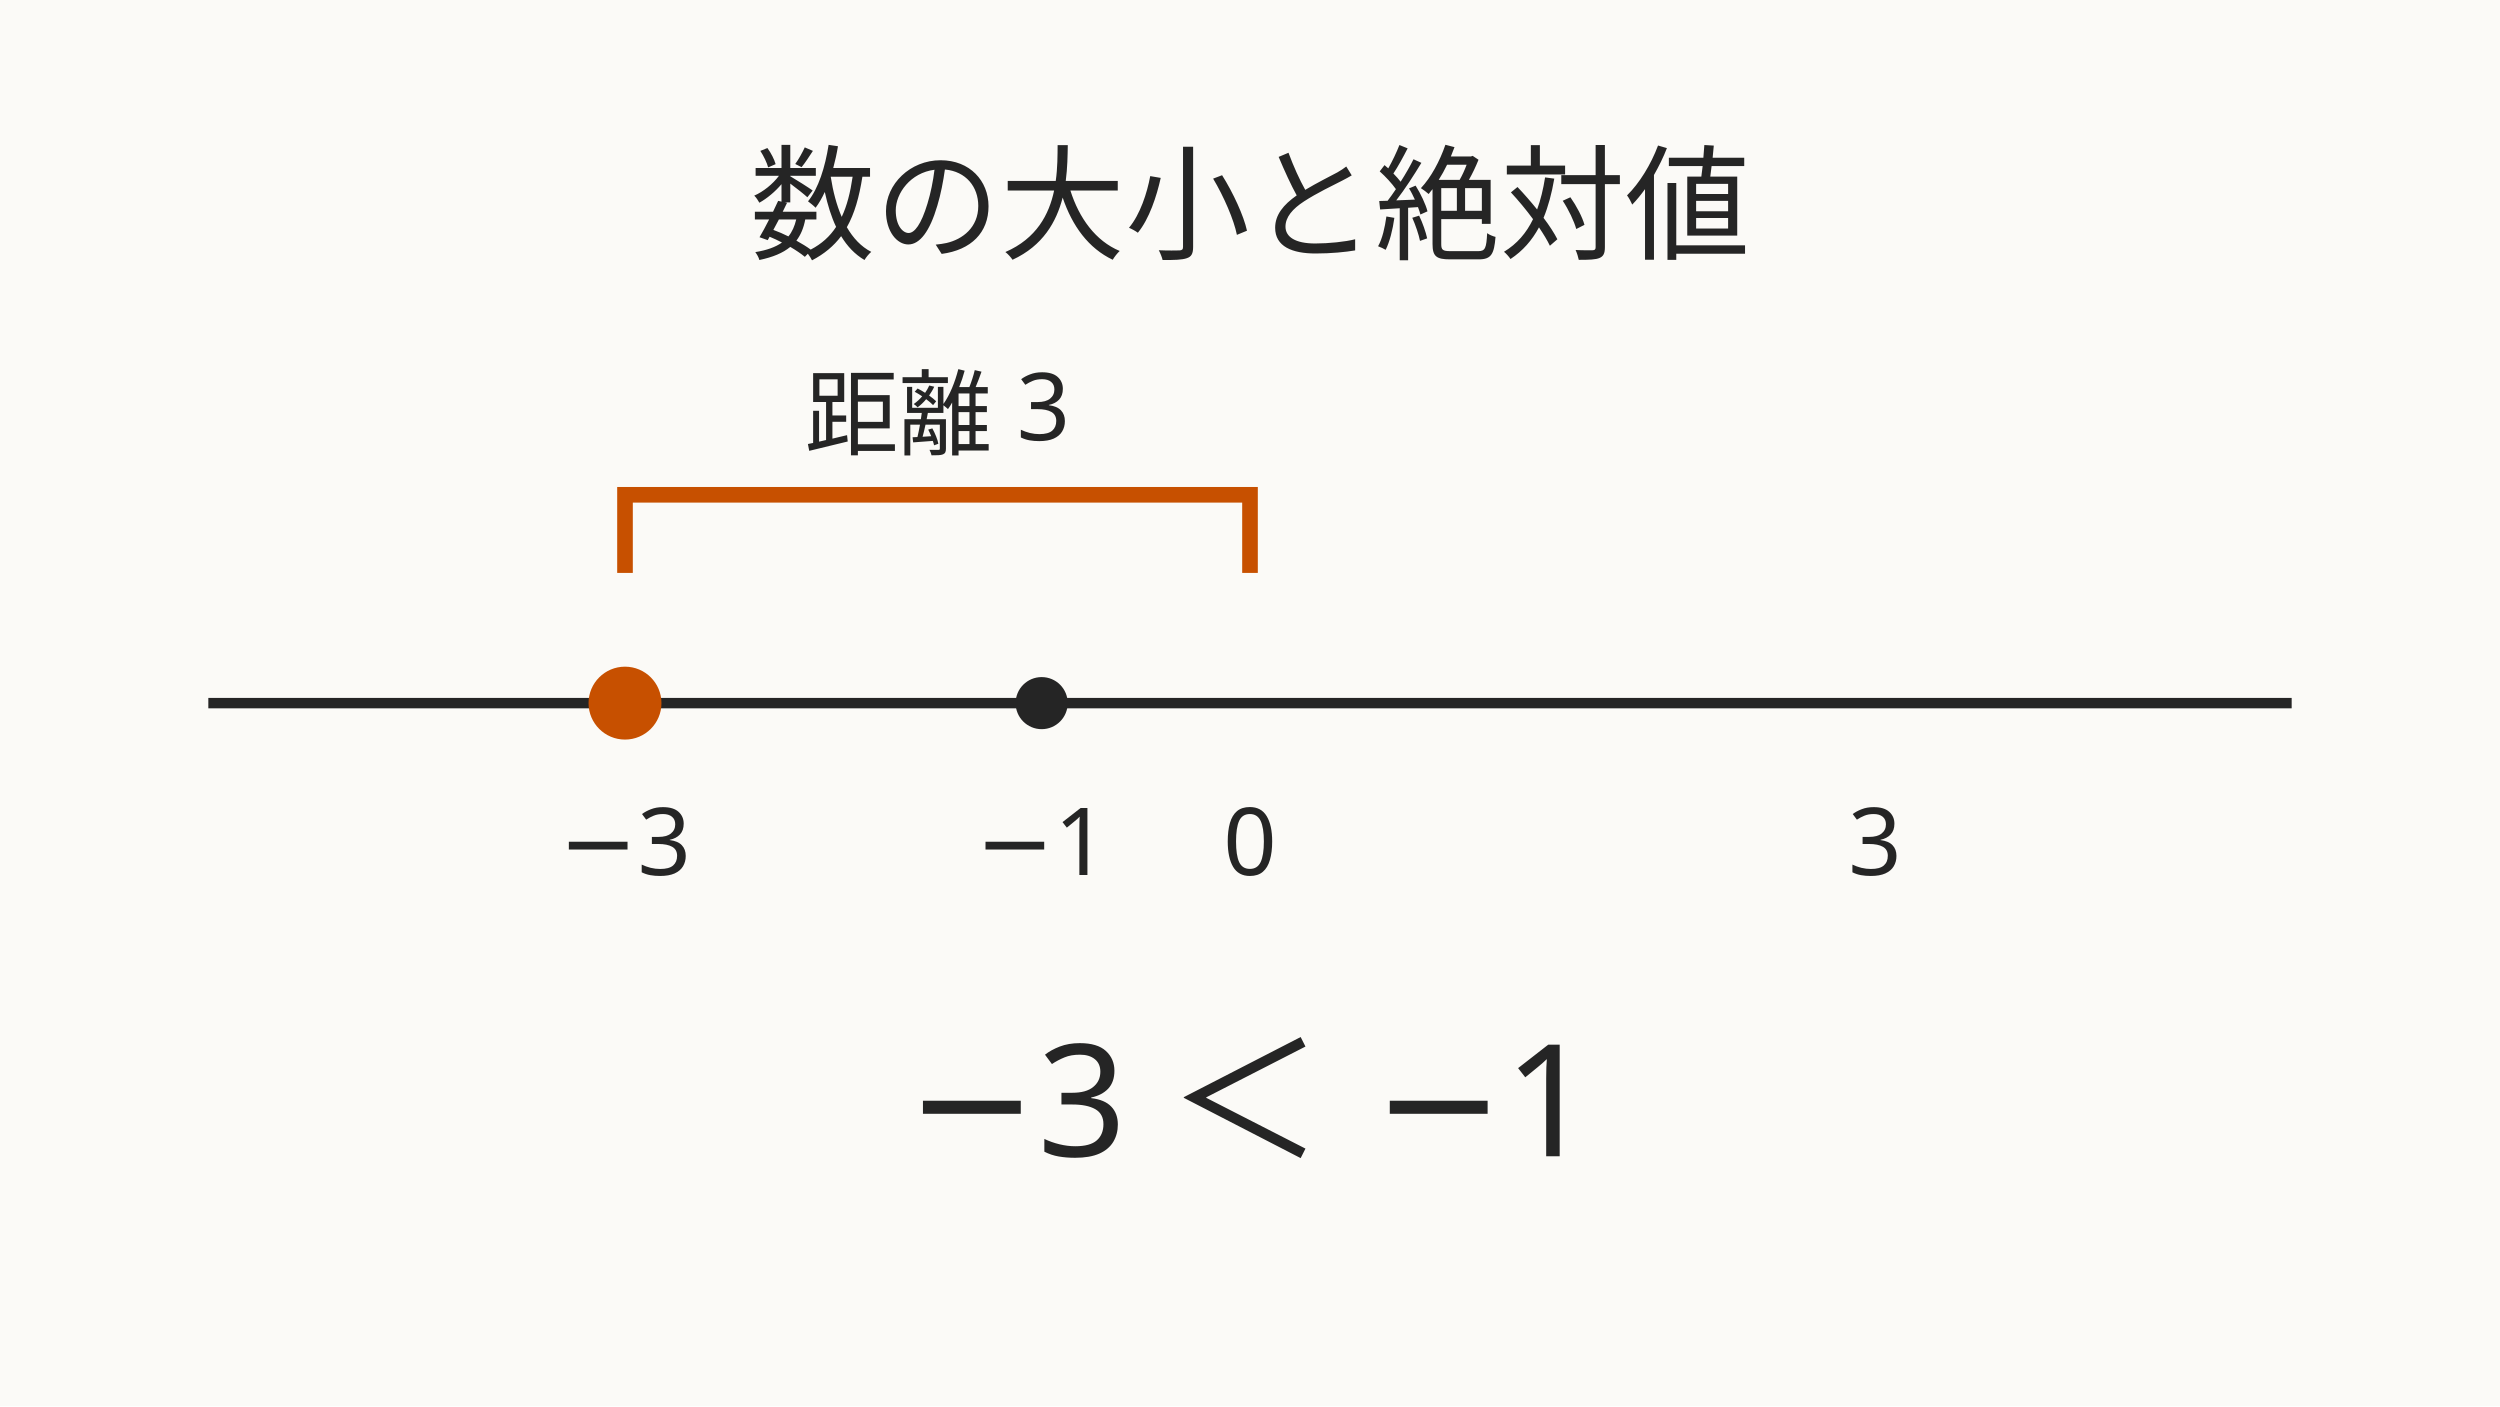
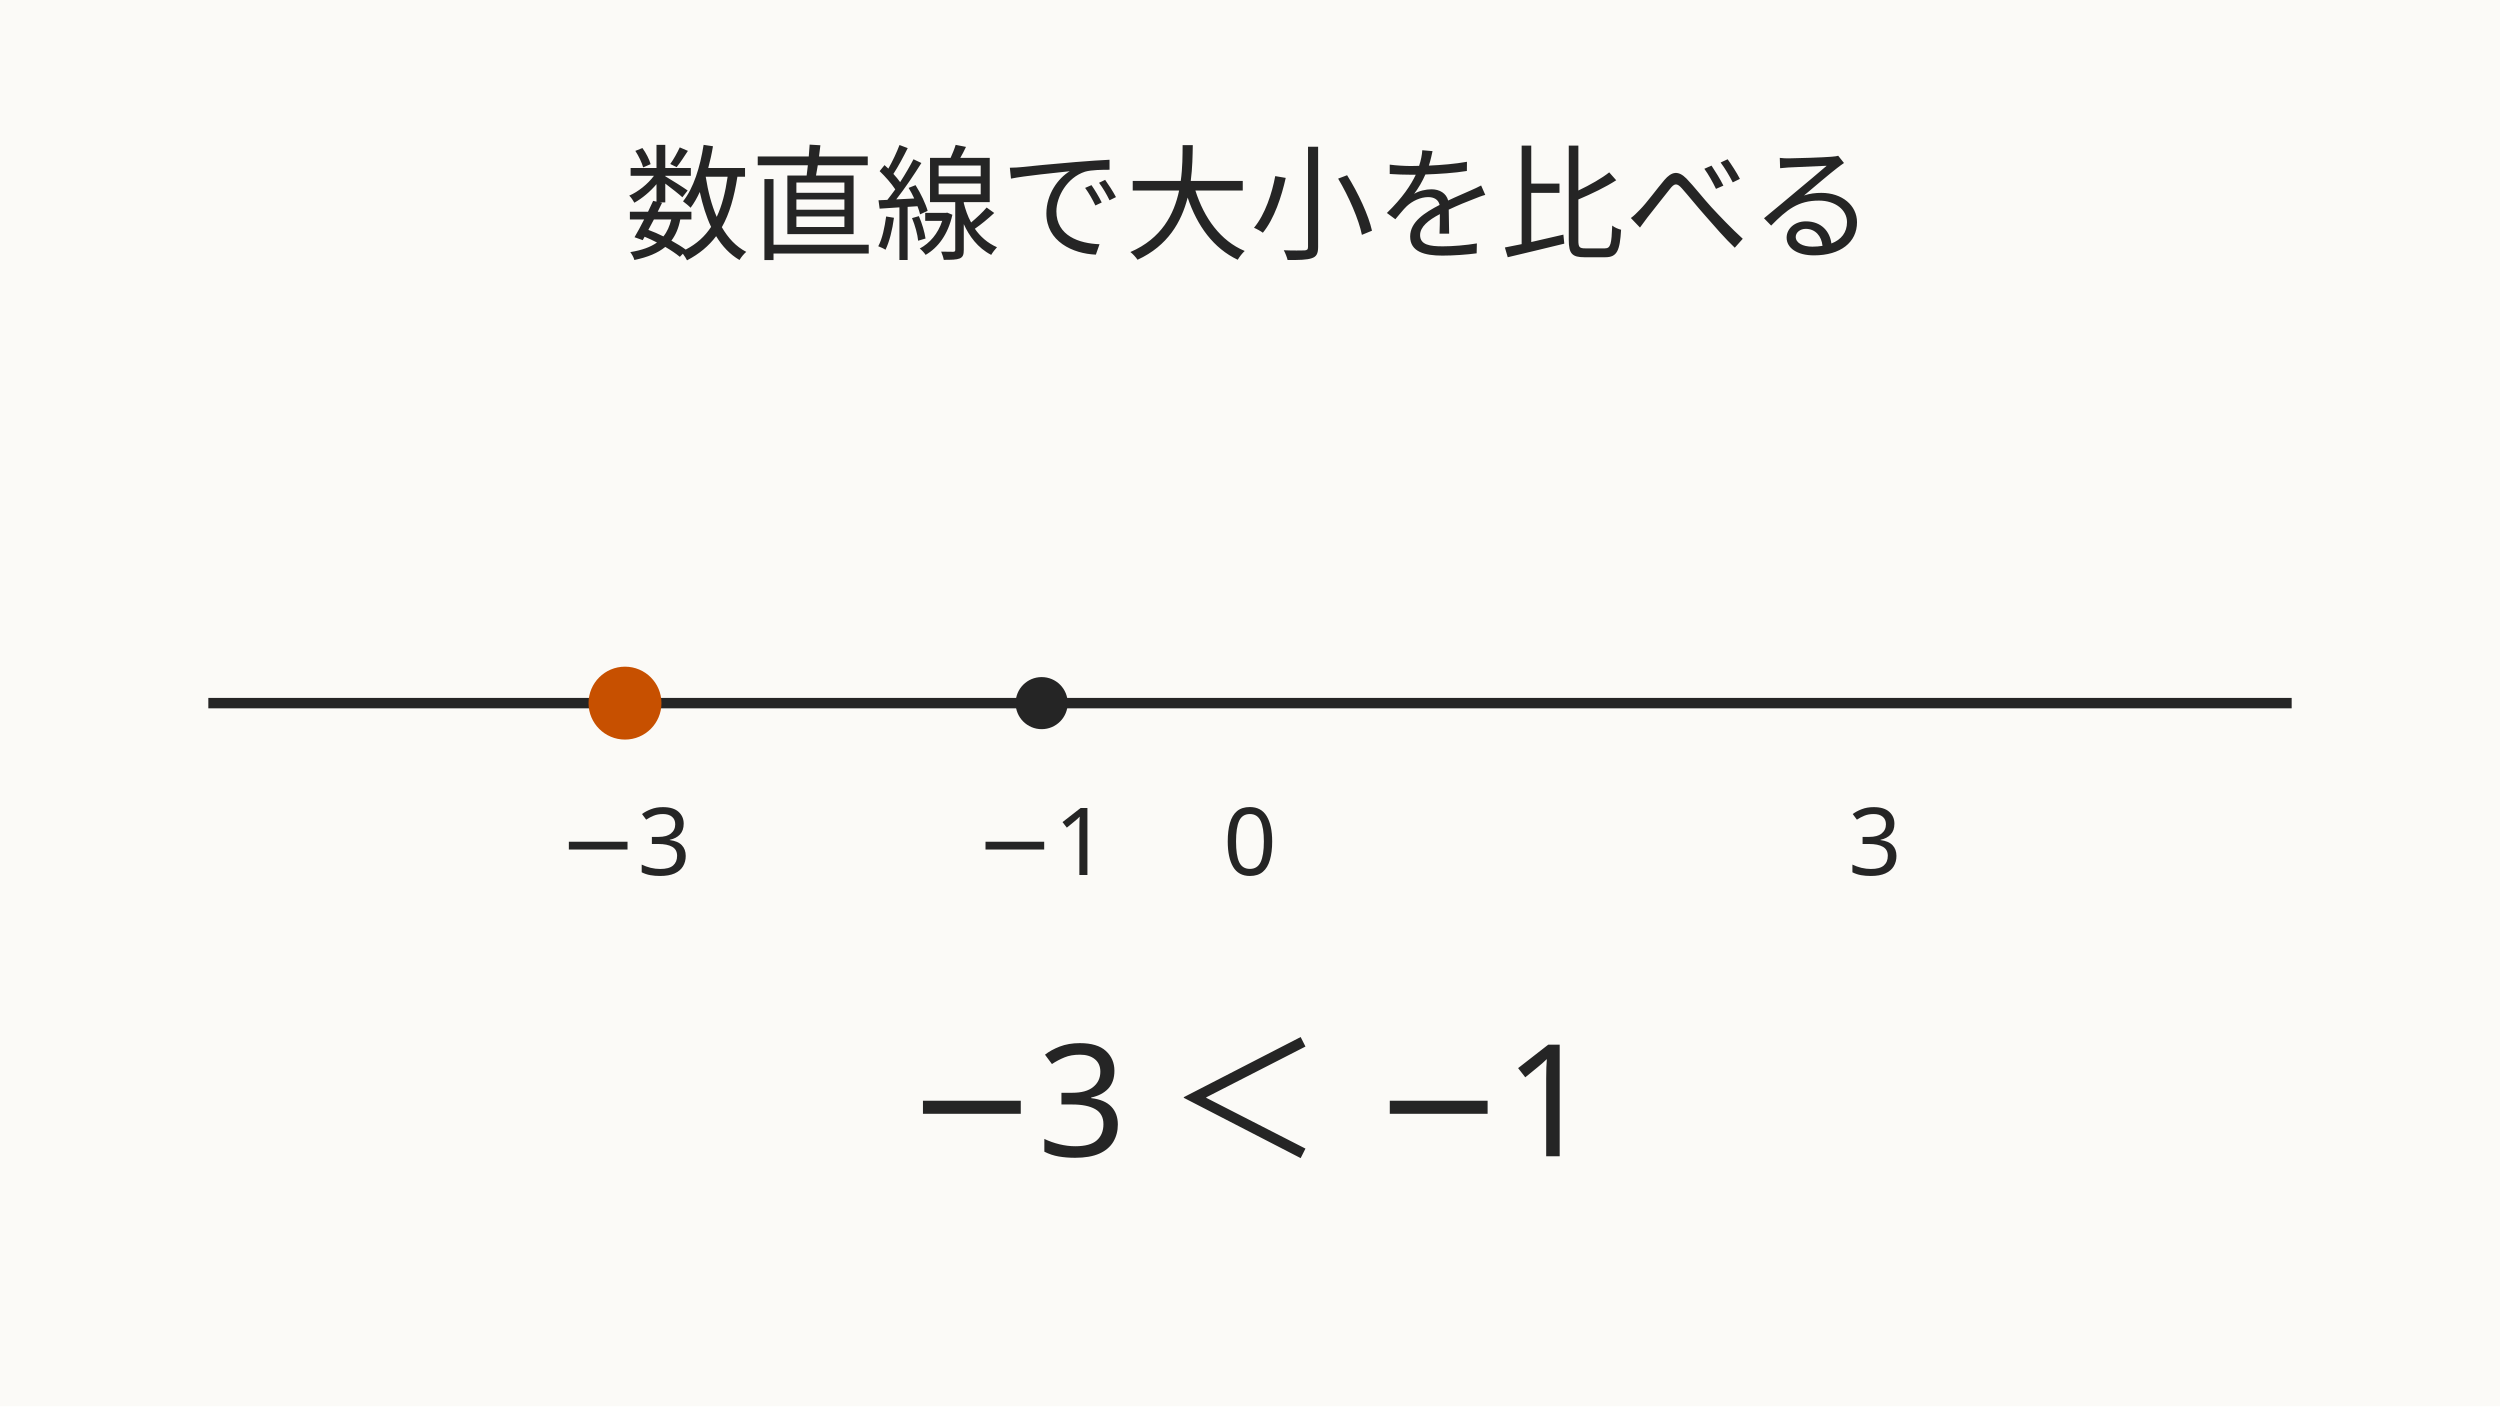
<svg xmlns="http://www.w3.org/2000/svg" width="480" height="270" viewBox="0 0 480 270">
  <rect width="480" height="270" fill="#fbfaf7" />
  <g font-family="sans-serif" fill="#252525" text-anchor="middle">
-     <text x="240" y="48" font-size="24">数の大小と絶対値</text>
+     <text x="240" y="48" font-size="24">数直線で大小を比べる</text>
    <path d="M 40 135 H 440" stroke="#252525" stroke-width="2" />
    <g font-size="18">
      <text x="120" y="168">−3</text>
      <text x="200" y="168">−1</text>
      <text x="240" y="168">0</text>
      <text x="360" y="168">3</text>
    </g>
    <circle cx="120" cy="135" r="7" fill="#c75000" />
    <circle cx="200" cy="135" r="5" />
-     <path d="M 120 110 V 95 H 240 V 110" stroke="#c75000" fill="none" stroke-width="3" />
-     <text x="180" y="86" font-size="18">距離 3</text>
    <text x="240" y="222" font-size="30">−3 ＜ −1</text>
  </g>
</svg>
